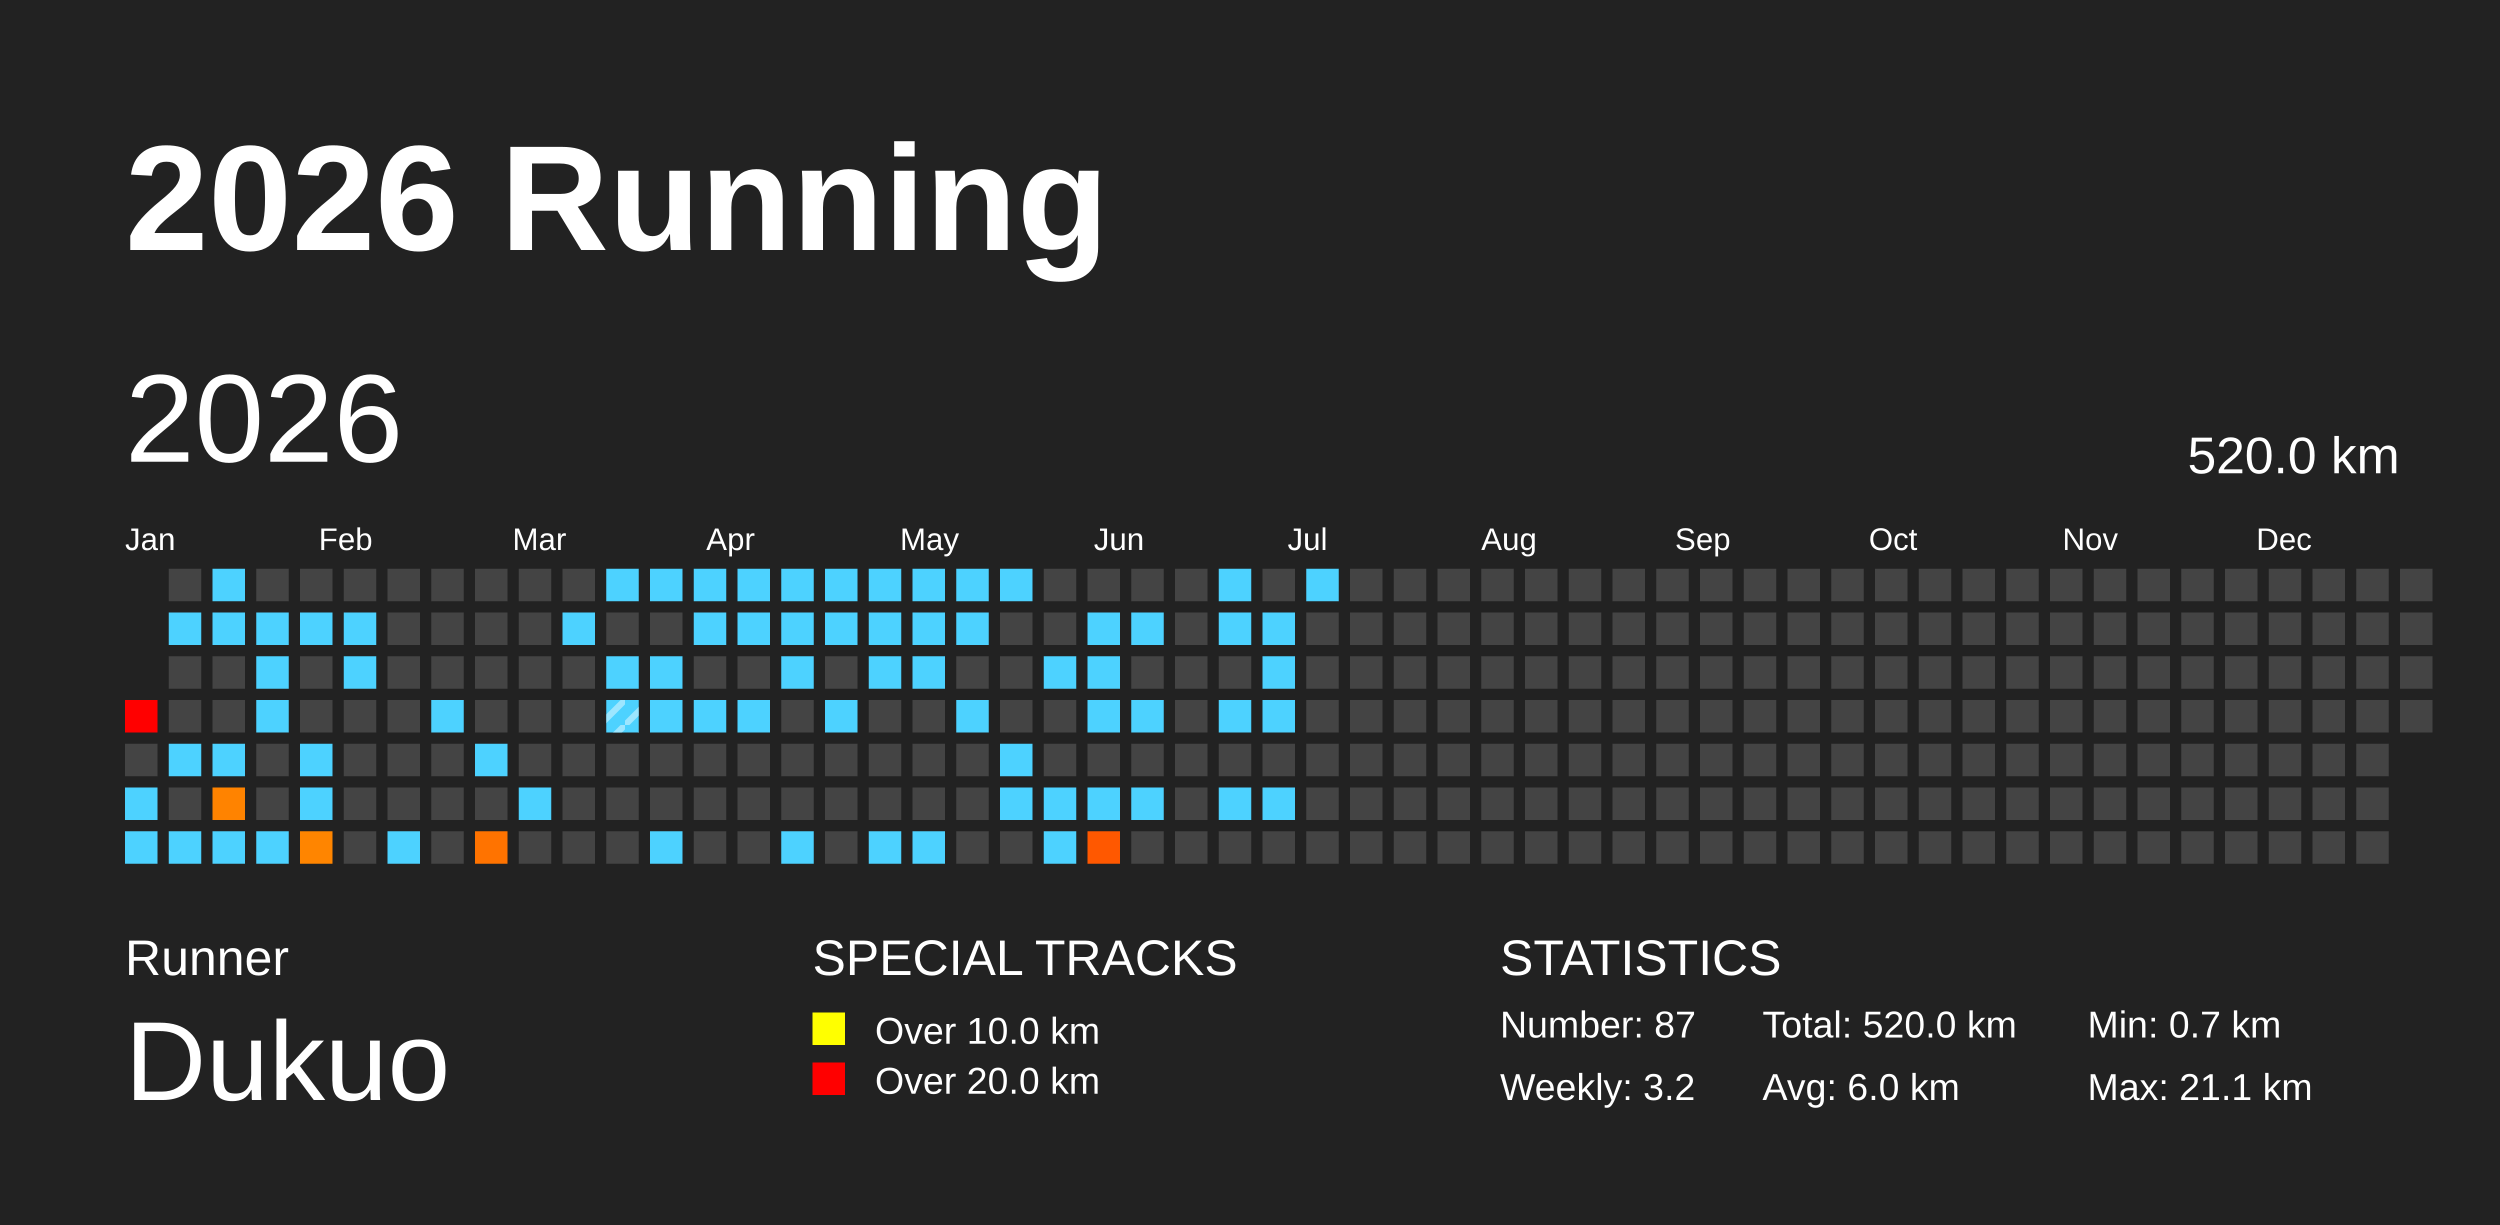
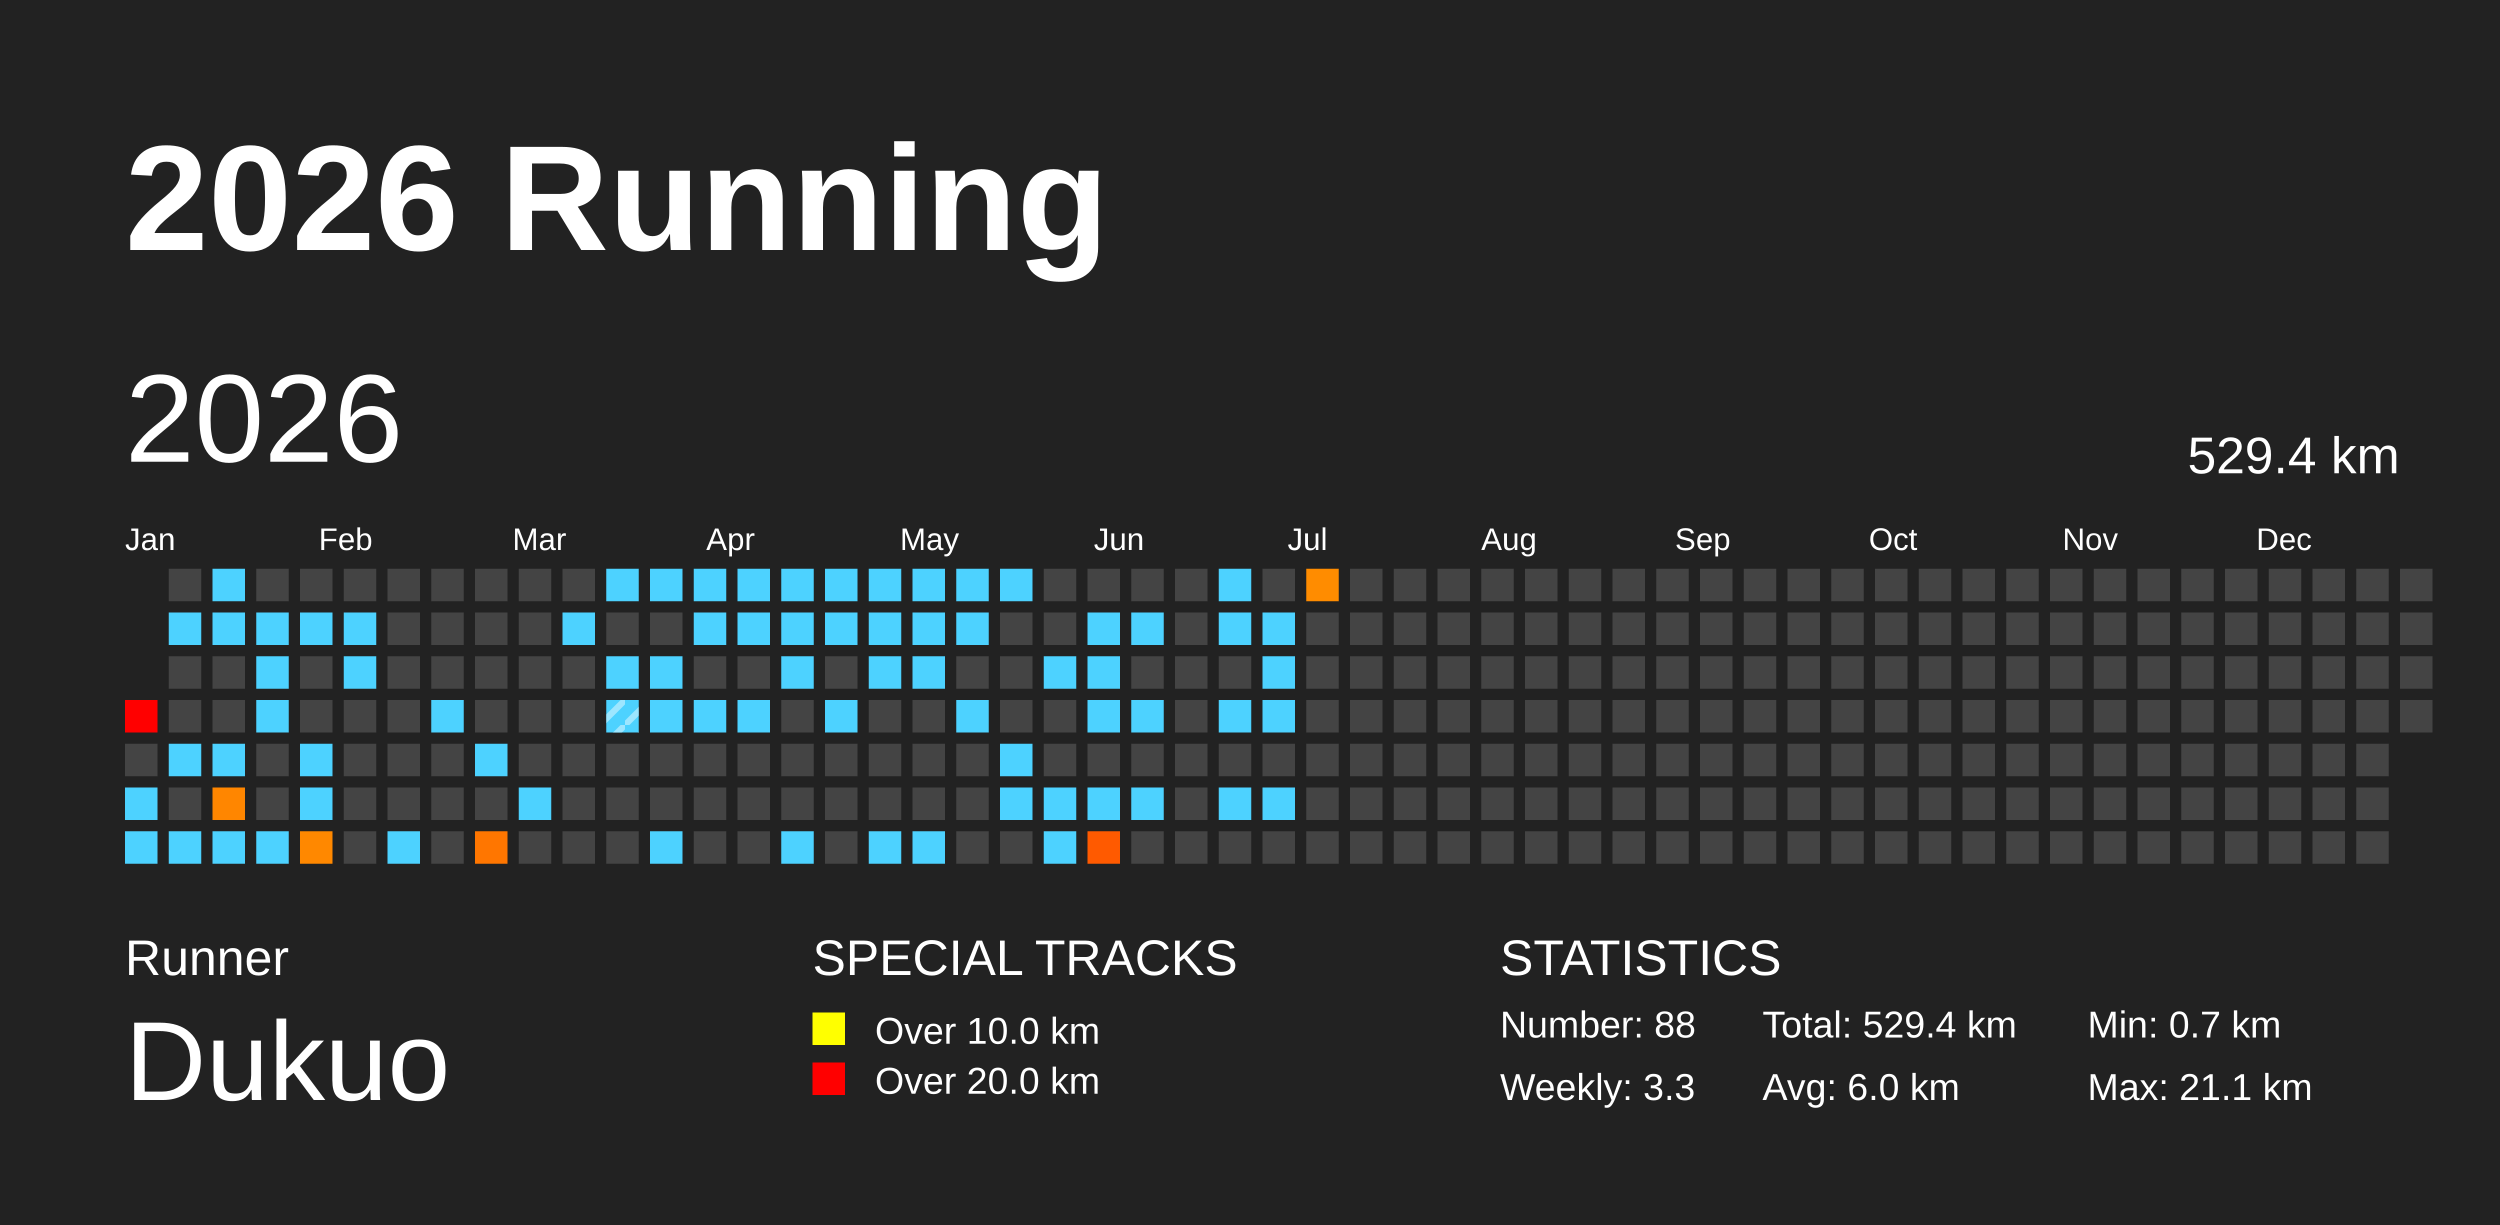
<svg xmlns="http://www.w3.org/2000/svg" baseProfile="full" height="98mm" version="1.1" viewBox="0,0,200,98" width="200mm">
  <defs>
    <pattern height="2" id="indoor-stripe" patternUnits="userSpaceOnUse" width="2">
      <line stroke="white" stroke-opacity="0.45" stroke-width="0.5" x1="0" x2="2" y1="2" y2="0" />
    </pattern>
  </defs>
  <rect fill="#222222" height="98" width="200" x="0" y="0" />
  <text fill="#FFFFFF" style="font-size:12px; font-family:Arial; font-weight:bold;" x="10" y="20">2026 Running</text>
  <text fill="#FFFFFF" style="font-size:4px; font-family:Arial" x="10" y="78">Runner</text>
  <text fill="#FFFFFF" style="font-size:9px; font-family:Arial" x="10" y="88">Dukuo</text>
  <text fill="#FFFFFF" style="font-size:4px; font-family:Arial" x="65" y="78">SPECIAL TRACKS</text>
  <rect fill="yellow" height="2.6" width="2.6" x="65" y="81" />
  <text fill="#FFFFFF" style="font-size:3px; font-family:Arial" x="70" y="83.5">Over 10.0 km</text>
  <rect fill="red" height="2.6" width="2.6" x="65" y="85" />
  <text fill="#FFFFFF" style="font-size:3px; font-family:Arial" x="70" y="87.5">Over 20.0 km</text>
  <text fill="#FFFFFF" style="font-size:4px; font-family:Arial" x="120" y="78">STATISTICS</text>
-   <text fill="#FFFFFF" style="font-size:3px; font-family:Arial" x="120" y="83">Number: 87</text>
-   <text fill="#FFFFFF" style="font-size:3px; font-family:Arial" x="120" y="88">Weekly: 3.2</text>
-   <text fill="#FFFFFF" style="font-size:3px; font-family:Arial" x="141" y="83">Total: 520.0 km</text>
+   <text fill="#FFFFFF" style="font-size:3px; font-family:Arial" x="120" y="83">Number: 88</text>
+   <text fill="#FFFFFF" style="font-size:3px; font-family:Arial" x="120" y="88">Weekly: 3.3</text>
+   <text fill="#FFFFFF" style="font-size:3px; font-family:Arial" x="141" y="83">Total: 529.4 km</text>
  <text fill="#FFFFFF" style="font-size:3px; font-family:Arial" x="141" y="88">Avg: 6.0 km</text>
  <text fill="#FFFFFF" style="font-size:3px; font-family:Arial" x="167" y="83">Min: 0.7 km</text>
  <text fill="#FFFFFF" style="font-size:3px; font-family:Arial" x="167" y="88">Max: 21.1 km</text>
  <text dominant-baseline="hanging" fill="#FFFFFF" style="font-size:10.0px; font-family:Arial;" x="10" y="30">2026</text>
-   <text dominant-baseline="hanging" fill="#FFFFFF" style="font-size:4.125px; font-family:Arial;" x="175" y="35">520.0 km</text>
+   <text dominant-baseline="hanging" fill="#FFFFFF" style="font-size:4.125px; font-family:Arial;" x="175" y="35">529.4 km</text>
  <text fill="#FFFFFF" style="font-size:2.5px; font-family:Arial" x="10.0" y="44">Jan</text>
  <text fill="#FFFFFF" style="font-size:2.5px; font-family:Arial" x="25.5" y="44">Feb</text>
  <text fill="#FFFFFF" style="font-size:2.5px; font-family:Arial" x="41.0" y="44">Mar</text>
  <text fill="#FFFFFF" style="font-size:2.5px; font-family:Arial" x="56.5" y="44">Apr</text>
  <text fill="#FFFFFF" style="font-size:2.5px; font-family:Arial" x="72.0" y="44">May</text>
  <text fill="#FFFFFF" style="font-size:2.5px; font-family:Arial" x="87.5" y="44">Jun</text>
  <text fill="#FFFFFF" style="font-size:2.5px; font-family:Arial" x="103.0" y="44">Jul</text>
  <text fill="#FFFFFF" style="font-size:2.5px; font-family:Arial" x="118.5" y="44">Aug</text>
  <text fill="#FFFFFF" style="font-size:2.5px; font-family:Arial" x="134.0" y="44">Sep</text>
  <text fill="#FFFFFF" style="font-size:2.5px; font-family:Arial" x="149.5" y="44">Oct</text>
  <text fill="#FFFFFF" style="font-size:2.5px; font-family:Arial" x="165.0" y="44">Nov</text>
  <text fill="#FFFFFF" style="font-size:2.5px; font-family:Arial" x="180.5" y="44">Dec</text>
  <rect fill="red" height="2.6" width="2.6" x="10.0" y="56.0" />
  <rect fill="#444444" height="2.6" width="2.6" x="10.0" y="59.5" />
  <rect fill="#4dd2ff" height="2.6" width="2.6" x="10.0" y="63.0" />
  <rect fill="#4dd2ff" height="2.6" width="2.6" x="10.0" y="66.5" />
  <rect fill="#444444" height="2.6" width="2.6" x="13.5" y="45.5" />
  <rect fill="#4dd2ff" height="2.6" width="2.6" x="13.5" y="49.0" />
  <rect fill="#444444" height="2.6" width="2.6" x="13.5" y="52.5" />
  <rect fill="#444444" height="2.6" width="2.6" x="13.5" y="56.0" />
  <rect fill="#4dd2ff" height="2.6" width="2.6" x="13.5" y="59.5" />
  <rect fill="#444444" height="2.6" width="2.6" x="13.5" y="63.0" />
  <rect fill="#4dd2ff" height="2.6" width="2.6" x="13.5" y="66.5" />
  <rect fill="#4dd2ff" height="2.6" width="2.6" x="17.0" y="45.5" />
  <rect fill="#4dd2ff" height="2.6" width="2.6" x="17.0" y="49.0" />
  <rect fill="#444444" height="2.6" width="2.6" x="17.0" y="52.5" />
  <rect fill="#444444" height="2.6" width="2.6" x="17.0" y="56.0" />
  <rect fill="#4dd2ff" height="2.6" width="2.6" x="17.0" y="59.5" />
-   <rect fill="#ff8300" height="2.6" width="2.6" x="17.0" y="63.0" />
+   <rect fill="#ff8600" height="2.6" width="2.6" x="17.0" y="63.0" />
  <rect fill="#4dd2ff" height="2.6" width="2.6" x="17.0" y="66.5" />
  <rect fill="#444444" height="2.6" width="2.6" x="20.5" y="45.5" />
  <rect fill="#4dd2ff" height="2.6" width="2.6" x="20.5" y="49.0" />
  <rect fill="#4dd2ff" height="2.6" width="2.6" x="20.5" y="52.5" />
  <rect fill="#4dd2ff" height="2.6" width="2.6" x="20.5" y="56.0" />
  <rect fill="#444444" height="2.6" width="2.6" x="20.5" y="59.5" />
  <rect fill="#444444" height="2.6" width="2.6" x="20.5" y="63.0" />
  <rect fill="#4dd2ff" height="2.6" width="2.6" x="20.5" y="66.5" />
  <rect fill="#444444" height="2.6" width="2.6" x="24.0" y="45.5" />
  <rect fill="#4dd2ff" height="2.6" width="2.6" x="24.0" y="49.0" />
  <rect fill="#444444" height="2.6" width="2.6" x="24.0" y="52.5" />
  <rect fill="#444444" height="2.6" width="2.6" x="24.0" y="56.0" />
  <rect fill="#4dd2ff" height="2.6" width="2.6" x="24.0" y="59.5" />
  <rect fill="#4dd2ff" height="2.6" width="2.6" x="24.0" y="63.0" />
-   <rect fill="#ff8500" height="2.6" width="2.6" x="24.0" y="66.5" />
+   <rect fill="#ff8800" height="2.6" width="2.6" x="24.0" y="66.5" />
  <rect fill="#444444" height="2.6" width="2.6" x="27.5" y="45.5" />
  <rect fill="#4dd2ff" height="2.6" width="2.6" x="27.5" y="49.0" />
  <rect fill="#4dd2ff" height="2.6" width="2.6" x="27.5" y="52.5" />
  <rect fill="#444444" height="2.6" width="2.6" x="27.5" y="56.0" />
  <rect fill="#444444" height="2.6" width="2.6" x="27.5" y="59.5" />
  <rect fill="#444444" height="2.6" width="2.6" x="27.5" y="63.0" />
  <rect fill="#444444" height="2.6" width="2.6" x="27.5" y="66.5" />
  <rect fill="#444444" height="2.6" width="2.6" x="31.0" y="45.5" />
  <rect fill="#444444" height="2.6" width="2.6" x="31.0" y="49.0" />
  <rect fill="#444444" height="2.6" width="2.6" x="31.0" y="52.5" />
  <rect fill="#444444" height="2.6" width="2.6" x="31.0" y="56.0" />
  <rect fill="#444444" height="2.6" width="2.6" x="31.0" y="59.5" />
  <rect fill="#444444" height="2.6" width="2.6" x="31.0" y="63.0" />
  <rect fill="#4dd2ff" height="2.6" width="2.6" x="31.0" y="66.5" />
  <rect fill="#444444" height="2.6" width="2.6" x="34.5" y="45.5" />
  <rect fill="#444444" height="2.6" width="2.6" x="34.5" y="49.0" />
  <rect fill="#444444" height="2.6" width="2.6" x="34.5" y="52.5" />
  <rect fill="#4dd2ff" height="2.6" width="2.6" x="34.5" y="56.0" />
  <rect fill="#444444" height="2.6" width="2.6" x="34.5" y="59.5" />
  <rect fill="#444444" height="2.6" width="2.6" x="34.5" y="63.0" />
  <rect fill="#444444" height="2.6" width="2.6" x="34.5" y="66.5" />
  <rect fill="#444444" height="2.6" width="2.6" x="38.0" y="45.5" />
  <rect fill="#444444" height="2.6" width="2.6" x="38.0" y="49.0" />
  <rect fill="#444444" height="2.6" width="2.6" x="38.0" y="52.5" />
  <rect fill="#444444" height="2.6" width="2.6" x="38.0" y="56.0" />
  <rect fill="#4dd2ff" height="2.6" width="2.6" x="38.0" y="59.5" />
  <rect fill="#444444" height="2.6" width="2.6" x="38.0" y="63.0" />
-   <rect fill="#ff7300" height="2.6" width="2.6" x="38.0" y="66.5" />
+   <rect fill="#ff7600" height="2.6" width="2.6" x="38.0" y="66.5" />
  <rect fill="#444444" height="2.6" width="2.6" x="41.5" y="45.5" />
  <rect fill="#444444" height="2.6" width="2.6" x="41.5" y="49.0" />
  <rect fill="#444444" height="2.6" width="2.6" x="41.5" y="52.5" />
  <rect fill="#444444" height="2.6" width="2.6" x="41.5" y="56.0" />
  <rect fill="#444444" height="2.6" width="2.6" x="41.5" y="59.5" />
  <rect fill="#4dd2ff" height="2.6" width="2.6" x="41.5" y="63.0" />
  <rect fill="#444444" height="2.6" width="2.6" x="41.5" y="66.5" />
  <rect fill="#444444" height="2.6" width="2.6" x="45.0" y="45.5" />
  <rect fill="#4dd2ff" height="2.6" width="2.6" x="45.0" y="49.0" />
  <rect fill="#444444" height="2.6" width="2.6" x="45.0" y="52.5" />
  <rect fill="#444444" height="2.6" width="2.6" x="45.0" y="56.0" />
  <rect fill="#444444" height="2.6" width="2.6" x="45.0" y="59.5" />
  <rect fill="#444444" height="2.6" width="2.6" x="45.0" y="63.0" />
  <rect fill="#444444" height="2.6" width="2.6" x="45.0" y="66.5" />
  <rect fill="#4dd2ff" height="2.6" width="2.6" x="48.5" y="45.5" />
  <rect fill="#444444" height="2.6" width="2.6" x="48.5" y="49.0" />
  <rect fill="#4dd2ff" height="2.6" width="2.6" x="48.5" y="52.5" />
  <rect fill="#4dd2ff" height="2.6" width="2.6" x="48.5" y="56.0" />
  <rect fill="url(#indoor-stripe)" height="2.6" style="pointer-events: none;" width="2.6" x="48.5" y="56.0" />
  <rect fill="#444444" height="2.6" width="2.6" x="48.5" y="59.5" />
  <rect fill="#444444" height="2.6" width="2.6" x="48.5" y="63.0" />
  <rect fill="#444444" height="2.6" width="2.6" x="48.5" y="66.5" />
  <rect fill="#4dd2ff" height="2.6" width="2.6" x="52.0" y="45.5" />
  <rect fill="#444444" height="2.6" width="2.6" x="52.0" y="49.0" />
  <rect fill="#4dd2ff" height="2.6" width="2.6" x="52.0" y="52.5" />
  <rect fill="#4dd2ff" height="2.6" width="2.6" x="52.0" y="56.0" />
  <rect fill="#444444" height="2.6" width="2.6" x="52.0" y="59.5" />
  <rect fill="#444444" height="2.6" width="2.6" x="52.0" y="63.0" />
  <rect fill="#4dd2ff" height="2.6" width="2.6" x="52.0" y="66.5" />
  <rect fill="#4dd2ff" height="2.6" width="2.6" x="55.5" y="45.5" />
  <rect fill="#4dd2ff" height="2.6" width="2.6" x="55.5" y="49.0" />
  <rect fill="#444444" height="2.6" width="2.6" x="55.5" y="52.5" />
  <rect fill="#4dd2ff" height="2.6" width="2.6" x="55.5" y="56.0" />
  <rect fill="#444444" height="2.6" width="2.6" x="55.5" y="59.5" />
  <rect fill="#444444" height="2.6" width="2.6" x="55.5" y="63.0" />
  <rect fill="#444444" height="2.6" width="2.6" x="55.5" y="66.5" />
  <rect fill="#4dd2ff" height="2.6" width="2.6" x="59.0" y="45.5" />
  <rect fill="#4dd2ff" height="2.6" width="2.6" x="59.0" y="49.0" />
  <rect fill="#444444" height="2.6" width="2.6" x="59.0" y="52.5" />
  <rect fill="#4dd2ff" height="2.6" width="2.6" x="59.0" y="56.0" />
  <rect fill="#444444" height="2.6" width="2.6" x="59.0" y="59.5" />
  <rect fill="#444444" height="2.6" width="2.6" x="59.0" y="63.0" />
  <rect fill="#444444" height="2.6" width="2.6" x="59.0" y="66.5" />
  <rect fill="#4dd2ff" height="2.6" width="2.6" x="62.5" y="45.5" />
  <rect fill="#4dd2ff" height="2.6" width="2.6" x="62.5" y="49.0" />
  <rect fill="#4dd2ff" height="2.6" width="2.6" x="62.5" y="52.5" />
  <rect fill="#444444" height="2.6" width="2.6" x="62.5" y="56.0" />
  <rect fill="#444444" height="2.6" width="2.6" x="62.5" y="59.5" />
  <rect fill="#444444" height="2.6" width="2.6" x="62.5" y="63.0" />
  <rect fill="#4dd2ff" height="2.6" width="2.6" x="62.5" y="66.5" />
  <rect fill="#4dd2ff" height="2.6" width="2.6" x="66.0" y="45.5" />
  <rect fill="#4dd2ff" height="2.6" width="2.6" x="66.0" y="49.0" />
  <rect fill="#444444" height="2.6" width="2.6" x="66.0" y="52.5" />
  <rect fill="#4dd2ff" height="2.6" width="2.6" x="66.0" y="56.0" />
  <rect fill="#444444" height="2.6" width="2.6" x="66.0" y="59.5" />
  <rect fill="#444444" height="2.6" width="2.6" x="66.0" y="63.0" />
  <rect fill="#444444" height="2.6" width="2.6" x="66.0" y="66.5" />
  <rect fill="#4dd2ff" height="2.6" width="2.6" x="69.5" y="45.5" />
  <rect fill="#4dd2ff" height="2.6" width="2.6" x="69.5" y="49.0" />
  <rect fill="#4dd2ff" height="2.6" width="2.6" x="69.5" y="52.5" />
  <rect fill="#444444" height="2.6" width="2.6" x="69.5" y="56.0" />
  <rect fill="#444444" height="2.6" width="2.6" x="69.5" y="59.5" />
  <rect fill="#444444" height="2.6" width="2.6" x="69.5" y="63.0" />
  <rect fill="#4dd2ff" height="2.6" width="2.6" x="69.5" y="66.5" />
  <rect fill="#4dd2ff" height="2.6" width="2.6" x="73.0" y="45.5" />
  <rect fill="#4dd2ff" height="2.6" width="2.6" x="73.0" y="49.0" />
  <rect fill="#4dd2ff" height="2.6" width="2.6" x="73.0" y="52.5" />
  <rect fill="#444444" height="2.6" width="2.6" x="73.0" y="56.0" />
  <rect fill="#444444" height="2.6" width="2.6" x="73.0" y="59.5" />
  <rect fill="#444444" height="2.6" width="2.6" x="73.0" y="63.0" />
  <rect fill="#4dd2ff" height="2.6" width="2.6" x="73.0" y="66.5" />
  <rect fill="#4dd2ff" height="2.6" width="2.6" x="76.5" y="45.5" />
  <rect fill="#4dd2ff" height="2.6" width="2.6" x="76.5" y="49.0" />
  <rect fill="#444444" height="2.6" width="2.6" x="76.5" y="52.5" />
  <rect fill="#4dd2ff" height="2.6" width="2.6" x="76.5" y="56.0" />
  <rect fill="#444444" height="2.6" width="2.6" x="76.5" y="59.5" />
  <rect fill="#444444" height="2.6" width="2.6" x="76.5" y="63.0" />
  <rect fill="#444444" height="2.6" width="2.6" x="76.5" y="66.5" />
  <rect fill="#4dd2ff" height="2.6" width="2.6" x="80.0" y="45.5" />
  <rect fill="#444444" height="2.6" width="2.6" x="80.0" y="49.0" />
  <rect fill="#444444" height="2.6" width="2.6" x="80.0" y="52.5" />
  <rect fill="#444444" height="2.6" width="2.6" x="80.0" y="56.0" />
  <rect fill="#4dd2ff" height="2.6" width="2.6" x="80.0" y="59.5" />
  <rect fill="#4dd2ff" height="2.6" width="2.6" x="80.0" y="63.0" />
  <rect fill="#444444" height="2.6" width="2.6" x="80.0" y="66.5" />
  <rect fill="#444444" height="2.6" width="2.6" x="83.5" y="45.5" />
  <rect fill="#444444" height="2.6" width="2.6" x="83.5" y="49.0" />
  <rect fill="#4dd2ff" height="2.6" width="2.6" x="83.5" y="52.5" />
  <rect fill="#444444" height="2.6" width="2.6" x="83.5" y="56.0" />
  <rect fill="#444444" height="2.6" width="2.6" x="83.5" y="59.5" />
  <rect fill="#4dd2ff" height="2.6" width="2.6" x="83.5" y="63.0" />
  <rect fill="#4dd2ff" height="2.6" width="2.6" x="83.5" y="66.5" />
  <rect fill="#444444" height="2.6" width="2.6" x="87.0" y="45.5" />
  <rect fill="#4dd2ff" height="2.6" width="2.6" x="87.0" y="49.0" />
  <rect fill="#4dd2ff" height="2.6" width="2.6" x="87.0" y="52.5" />
  <rect fill="#4dd2ff" height="2.6" width="2.6" x="87.0" y="56.0" />
  <rect fill="#444444" height="2.6" width="2.6" x="87.0" y="59.5" />
  <rect fill="#4dd2ff" height="2.6" width="2.6" x="87.0" y="63.0" />
-   <rect fill="#ff5800" height="2.6" width="2.6" x="87.0" y="66.5" />
+   <rect fill="#ff5a00" height="2.6" width="2.6" x="87.0" y="66.5" />
  <rect fill="#444444" height="2.6" width="2.6" x="90.5" y="45.5" />
  <rect fill="#4dd2ff" height="2.6" width="2.6" x="90.5" y="49.0" />
  <rect fill="#444444" height="2.6" width="2.6" x="90.5" y="52.5" />
  <rect fill="#4dd2ff" height="2.6" width="2.6" x="90.5" y="56.0" />
  <rect fill="#444444" height="2.6" width="2.6" x="90.5" y="59.5" />
  <rect fill="#4dd2ff" height="2.6" width="2.6" x="90.5" y="63.0" />
  <rect fill="#444444" height="2.6" width="2.6" x="90.5" y="66.5" />
  <rect fill="#444444" height="2.6" width="2.6" x="94.0" y="45.5" />
  <rect fill="#444444" height="2.6" width="2.6" x="94.0" y="49.0" />
  <rect fill="#444444" height="2.6" width="2.6" x="94.0" y="52.5" />
  <rect fill="#444444" height="2.6" width="2.6" x="94.0" y="56.0" />
  <rect fill="#444444" height="2.6" width="2.6" x="94.0" y="59.5" />
  <rect fill="#444444" height="2.6" width="2.6" x="94.0" y="63.0" />
  <rect fill="#444444" height="2.6" width="2.6" x="94.0" y="66.5" />
  <rect fill="#4dd2ff" height="2.6" width="2.6" x="97.5" y="45.5" />
  <rect fill="#4dd2ff" height="2.6" width="2.6" x="97.5" y="49.0" />
  <rect fill="#444444" height="2.6" width="2.6" x="97.5" y="52.5" />
  <rect fill="#4dd2ff" height="2.6" width="2.6" x="97.5" y="56.0" />
  <rect fill="#444444" height="2.6" width="2.6" x="97.5" y="59.5" />
  <rect fill="#4dd2ff" height="2.6" width="2.6" x="97.5" y="63.0" />
  <rect fill="#444444" height="2.6" width="2.6" x="97.5" y="66.5" />
  <rect fill="#444444" height="2.6" width="2.6" x="101.0" y="45.5" />
  <rect fill="#4dd2ff" height="2.6" width="2.6" x="101.0" y="49.0" />
  <rect fill="#4dd2ff" height="2.6" width="2.6" x="101.0" y="52.5" />
  <rect fill="#4dd2ff" height="2.6" width="2.6" x="101.0" y="56.0" />
  <rect fill="#444444" height="2.6" width="2.6" x="101.0" y="59.5" />
  <rect fill="#4dd2ff" height="2.6" width="2.6" x="101.0" y="63.0" />
  <rect fill="#444444" height="2.6" width="2.6" x="101.0" y="66.5" />
-   <rect fill="#4dd2ff" height="2.6" width="2.6" x="104.5" y="45.5" />
+   <rect fill="#ff8c00" height="2.6" width="2.6" x="104.5" y="45.5" />
  <rect fill="#444444" height="2.6" width="2.6" x="104.5" y="49.0" />
  <rect fill="#444444" height="2.6" width="2.6" x="104.5" y="52.5" />
  <rect fill="#444444" height="2.6" width="2.6" x="104.5" y="56.0" />
  <rect fill="#444444" height="2.6" width="2.6" x="104.5" y="59.5" />
  <rect fill="#444444" height="2.6" width="2.6" x="104.5" y="63.0" />
  <rect fill="#444444" height="2.6" width="2.6" x="104.5" y="66.5" />
  <rect fill="#444444" height="2.6" width="2.6" x="108.0" y="45.5" />
  <rect fill="#444444" height="2.6" width="2.6" x="108.0" y="49.0" />
  <rect fill="#444444" height="2.6" width="2.6" x="108.0" y="52.5" />
  <rect fill="#444444" height="2.6" width="2.6" x="108.0" y="56.0" />
  <rect fill="#444444" height="2.6" width="2.6" x="108.0" y="59.5" />
  <rect fill="#444444" height="2.6" width="2.6" x="108.0" y="63.0" />
  <rect fill="#444444" height="2.6" width="2.6" x="108.0" y="66.5" />
  <rect fill="#444444" height="2.6" width="2.6" x="111.5" y="45.5" />
  <rect fill="#444444" height="2.6" width="2.6" x="111.5" y="49.0" />
  <rect fill="#444444" height="2.6" width="2.6" x="111.5" y="52.5" />
  <rect fill="#444444" height="2.6" width="2.6" x="111.5" y="56.0" />
  <rect fill="#444444" height="2.6" width="2.6" x="111.5" y="59.5" />
  <rect fill="#444444" height="2.6" width="2.6" x="111.5" y="63.0" />
  <rect fill="#444444" height="2.6" width="2.6" x="111.5" y="66.5" />
  <rect fill="#444444" height="2.6" width="2.6" x="115.0" y="45.5" />
  <rect fill="#444444" height="2.6" width="2.6" x="115.0" y="49.0" />
  <rect fill="#444444" height="2.6" width="2.6" x="115.0" y="52.5" />
  <rect fill="#444444" height="2.6" width="2.6" x="115.0" y="56.0" />
  <rect fill="#444444" height="2.6" width="2.6" x="115.0" y="59.5" />
  <rect fill="#444444" height="2.6" width="2.6" x="115.0" y="63.0" />
  <rect fill="#444444" height="2.6" width="2.6" x="115.0" y="66.5" />
  <rect fill="#444444" height="2.6" width="2.6" x="118.5" y="45.5" />
  <rect fill="#444444" height="2.6" width="2.6" x="118.5" y="49.0" />
  <rect fill="#444444" height="2.6" width="2.6" x="118.5" y="52.5" />
  <rect fill="#444444" height="2.6" width="2.6" x="118.5" y="56.0" />
  <rect fill="#444444" height="2.6" width="2.6" x="118.5" y="59.5" />
  <rect fill="#444444" height="2.6" width="2.6" x="118.5" y="63.0" />
  <rect fill="#444444" height="2.6" width="2.6" x="118.5" y="66.5" />
  <rect fill="#444444" height="2.6" width="2.6" x="122.0" y="45.5" />
  <rect fill="#444444" height="2.6" width="2.6" x="122.0" y="49.0" />
  <rect fill="#444444" height="2.6" width="2.6" x="122.0" y="52.5" />
  <rect fill="#444444" height="2.6" width="2.6" x="122.0" y="56.0" />
  <rect fill="#444444" height="2.6" width="2.6" x="122.0" y="59.5" />
  <rect fill="#444444" height="2.6" width="2.6" x="122.0" y="63.0" />
  <rect fill="#444444" height="2.6" width="2.6" x="122.0" y="66.5" />
  <rect fill="#444444" height="2.6" width="2.6" x="125.5" y="45.5" />
  <rect fill="#444444" height="2.6" width="2.6" x="125.5" y="49.0" />
  <rect fill="#444444" height="2.6" width="2.6" x="125.5" y="52.5" />
  <rect fill="#444444" height="2.6" width="2.6" x="125.5" y="56.0" />
  <rect fill="#444444" height="2.6" width="2.6" x="125.5" y="59.5" />
  <rect fill="#444444" height="2.6" width="2.6" x="125.5" y="63.0" />
  <rect fill="#444444" height="2.6" width="2.6" x="125.5" y="66.5" />
  <rect fill="#444444" height="2.6" width="2.6" x="129.0" y="45.5" />
  <rect fill="#444444" height="2.6" width="2.6" x="129.0" y="49.0" />
  <rect fill="#444444" height="2.6" width="2.6" x="129.0" y="52.5" />
  <rect fill="#444444" height="2.6" width="2.6" x="129.0" y="56.0" />
  <rect fill="#444444" height="2.6" width="2.6" x="129.0" y="59.5" />
  <rect fill="#444444" height="2.6" width="2.6" x="129.0" y="63.0" />
  <rect fill="#444444" height="2.6" width="2.6" x="129.0" y="66.5" />
  <rect fill="#444444" height="2.6" width="2.6" x="132.5" y="45.5" />
  <rect fill="#444444" height="2.6" width="2.6" x="132.5" y="49.0" />
  <rect fill="#444444" height="2.6" width="2.6" x="132.5" y="52.5" />
  <rect fill="#444444" height="2.6" width="2.6" x="132.5" y="56.0" />
  <rect fill="#444444" height="2.6" width="2.6" x="132.5" y="59.5" />
  <rect fill="#444444" height="2.6" width="2.6" x="132.5" y="63.0" />
  <rect fill="#444444" height="2.6" width="2.6" x="132.5" y="66.5" />
  <rect fill="#444444" height="2.6" width="2.6" x="136.0" y="45.5" />
  <rect fill="#444444" height="2.6" width="2.6" x="136.0" y="49.0" />
  <rect fill="#444444" height="2.6" width="2.6" x="136.0" y="52.5" />
  <rect fill="#444444" height="2.6" width="2.6" x="136.0" y="56.0" />
  <rect fill="#444444" height="2.6" width="2.6" x="136.0" y="59.5" />
  <rect fill="#444444" height="2.6" width="2.6" x="136.0" y="63.0" />
  <rect fill="#444444" height="2.6" width="2.6" x="136.0" y="66.5" />
  <rect fill="#444444" height="2.6" width="2.6" x="139.5" y="45.5" />
  <rect fill="#444444" height="2.6" width="2.6" x="139.5" y="49.0" />
  <rect fill="#444444" height="2.6" width="2.6" x="139.5" y="52.5" />
  <rect fill="#444444" height="2.6" width="2.6" x="139.5" y="56.0" />
  <rect fill="#444444" height="2.6" width="2.6" x="139.5" y="59.5" />
  <rect fill="#444444" height="2.6" width="2.6" x="139.5" y="63.0" />
  <rect fill="#444444" height="2.6" width="2.6" x="139.5" y="66.5" />
  <rect fill="#444444" height="2.6" width="2.6" x="143.0" y="45.5" />
  <rect fill="#444444" height="2.6" width="2.6" x="143.0" y="49.0" />
  <rect fill="#444444" height="2.6" width="2.6" x="143.0" y="52.5" />
  <rect fill="#444444" height="2.6" width="2.6" x="143.0" y="56.0" />
  <rect fill="#444444" height="2.6" width="2.6" x="143.0" y="59.5" />
  <rect fill="#444444" height="2.6" width="2.6" x="143.0" y="63.0" />
  <rect fill="#444444" height="2.6" width="2.6" x="143.0" y="66.5" />
  <rect fill="#444444" height="2.6" width="2.6" x="146.5" y="45.5" />
  <rect fill="#444444" height="2.6" width="2.6" x="146.5" y="49.0" />
  <rect fill="#444444" height="2.6" width="2.6" x="146.5" y="52.5" />
  <rect fill="#444444" height="2.6" width="2.6" x="146.5" y="56.0" />
  <rect fill="#444444" height="2.6" width="2.6" x="146.5" y="59.5" />
  <rect fill="#444444" height="2.6" width="2.6" x="146.5" y="63.0" />
  <rect fill="#444444" height="2.6" width="2.6" x="146.5" y="66.5" />
  <rect fill="#444444" height="2.6" width="2.6" x="150.0" y="45.5" />
  <rect fill="#444444" height="2.6" width="2.6" x="150.0" y="49.0" />
  <rect fill="#444444" height="2.6" width="2.6" x="150.0" y="52.5" />
  <rect fill="#444444" height="2.6" width="2.6" x="150.0" y="56.0" />
  <rect fill="#444444" height="2.6" width="2.6" x="150.0" y="59.5" />
  <rect fill="#444444" height="2.6" width="2.6" x="150.0" y="63.0" />
  <rect fill="#444444" height="2.6" width="2.6" x="150.0" y="66.5" />
  <rect fill="#444444" height="2.6" width="2.6" x="153.5" y="45.5" />
  <rect fill="#444444" height="2.6" width="2.6" x="153.5" y="49.0" />
  <rect fill="#444444" height="2.6" width="2.6" x="153.5" y="52.5" />
  <rect fill="#444444" height="2.6" width="2.6" x="153.5" y="56.0" />
  <rect fill="#444444" height="2.6" width="2.6" x="153.5" y="59.5" />
  <rect fill="#444444" height="2.6" width="2.6" x="153.5" y="63.0" />
  <rect fill="#444444" height="2.6" width="2.6" x="153.5" y="66.5" />
  <rect fill="#444444" height="2.6" width="2.6" x="157.0" y="45.5" />
  <rect fill="#444444" height="2.6" width="2.6" x="157.0" y="49.0" />
  <rect fill="#444444" height="2.6" width="2.6" x="157.0" y="52.5" />
  <rect fill="#444444" height="2.6" width="2.6" x="157.0" y="56.0" />
  <rect fill="#444444" height="2.6" width="2.6" x="157.0" y="59.5" />
  <rect fill="#444444" height="2.6" width="2.6" x="157.0" y="63.0" />
  <rect fill="#444444" height="2.6" width="2.6" x="157.0" y="66.5" />
  <rect fill="#444444" height="2.6" width="2.6" x="160.5" y="45.5" />
  <rect fill="#444444" height="2.6" width="2.6" x="160.5" y="49.0" />
  <rect fill="#444444" height="2.6" width="2.6" x="160.5" y="52.5" />
  <rect fill="#444444" height="2.6" width="2.6" x="160.5" y="56.0" />
  <rect fill="#444444" height="2.6" width="2.6" x="160.5" y="59.5" />
  <rect fill="#444444" height="2.6" width="2.6" x="160.5" y="63.0" />
  <rect fill="#444444" height="2.6" width="2.6" x="160.5" y="66.5" />
  <rect fill="#444444" height="2.6" width="2.6" x="164.0" y="45.5" />
  <rect fill="#444444" height="2.6" width="2.6" x="164.0" y="49.0" />
  <rect fill="#444444" height="2.6" width="2.6" x="164.0" y="52.5" />
  <rect fill="#444444" height="2.6" width="2.6" x="164.0" y="56.0" />
  <rect fill="#444444" height="2.6" width="2.6" x="164.0" y="59.5" />
  <rect fill="#444444" height="2.6" width="2.6" x="164.0" y="63.0" />
  <rect fill="#444444" height="2.6" width="2.6" x="164.0" y="66.5" />
  <rect fill="#444444" height="2.6" width="2.6" x="167.5" y="45.5" />
  <rect fill="#444444" height="2.6" width="2.6" x="167.5" y="49.0" />
  <rect fill="#444444" height="2.6" width="2.6" x="167.5" y="52.5" />
  <rect fill="#444444" height="2.6" width="2.6" x="167.5" y="56.0" />
  <rect fill="#444444" height="2.6" width="2.6" x="167.5" y="59.5" />
  <rect fill="#444444" height="2.6" width="2.6" x="167.5" y="63.0" />
  <rect fill="#444444" height="2.6" width="2.6" x="167.5" y="66.5" />
  <rect fill="#444444" height="2.6" width="2.6" x="171.0" y="45.5" />
  <rect fill="#444444" height="2.6" width="2.6" x="171.0" y="49.0" />
  <rect fill="#444444" height="2.6" width="2.6" x="171.0" y="52.5" />
  <rect fill="#444444" height="2.6" width="2.6" x="171.0" y="56.0" />
  <rect fill="#444444" height="2.6" width="2.6" x="171.0" y="59.5" />
  <rect fill="#444444" height="2.6" width="2.6" x="171.0" y="63.0" />
  <rect fill="#444444" height="2.6" width="2.6" x="171.0" y="66.5" />
  <rect fill="#444444" height="2.6" width="2.6" x="174.5" y="45.5" />
  <rect fill="#444444" height="2.6" width="2.6" x="174.5" y="49.0" />
  <rect fill="#444444" height="2.6" width="2.6" x="174.5" y="52.5" />
  <rect fill="#444444" height="2.6" width="2.6" x="174.5" y="56.0" />
  <rect fill="#444444" height="2.6" width="2.6" x="174.5" y="59.5" />
  <rect fill="#444444" height="2.6" width="2.6" x="174.5" y="63.0" />
  <rect fill="#444444" height="2.6" width="2.6" x="174.5" y="66.5" />
  <rect fill="#444444" height="2.6" width="2.6" x="178.0" y="45.5" />
  <rect fill="#444444" height="2.6" width="2.6" x="178.0" y="49.0" />
  <rect fill="#444444" height="2.6" width="2.6" x="178.0" y="52.5" />
  <rect fill="#444444" height="2.6" width="2.6" x="178.0" y="56.0" />
  <rect fill="#444444" height="2.6" width="2.6" x="178.0" y="59.5" />
  <rect fill="#444444" height="2.6" width="2.6" x="178.0" y="63.0" />
  <rect fill="#444444" height="2.6" width="2.6" x="178.0" y="66.5" />
  <rect fill="#444444" height="2.6" width="2.6" x="181.5" y="45.5" />
  <rect fill="#444444" height="2.6" width="2.6" x="181.5" y="49.0" />
  <rect fill="#444444" height="2.6" width="2.6" x="181.5" y="52.5" />
  <rect fill="#444444" height="2.6" width="2.6" x="181.5" y="56.0" />
  <rect fill="#444444" height="2.6" width="2.6" x="181.5" y="59.5" />
  <rect fill="#444444" height="2.6" width="2.6" x="181.5" y="63.0" />
  <rect fill="#444444" height="2.6" width="2.6" x="181.5" y="66.5" />
  <rect fill="#444444" height="2.6" width="2.6" x="185.0" y="45.5" />
  <rect fill="#444444" height="2.6" width="2.6" x="185.0" y="49.0" />
  <rect fill="#444444" height="2.6" width="2.6" x="185.0" y="52.5" />
  <rect fill="#444444" height="2.6" width="2.6" x="185.0" y="56.0" />
  <rect fill="#444444" height="2.6" width="2.6" x="185.0" y="59.5" />
  <rect fill="#444444" height="2.6" width="2.6" x="185.0" y="63.0" />
  <rect fill="#444444" height="2.6" width="2.6" x="185.0" y="66.5" />
  <rect fill="#444444" height="2.6" width="2.6" x="188.5" y="45.5" />
  <rect fill="#444444" height="2.6" width="2.6" x="188.5" y="49.0" />
  <rect fill="#444444" height="2.6" width="2.6" x="188.5" y="52.5" />
  <rect fill="#444444" height="2.6" width="2.6" x="188.5" y="56.0" />
  <rect fill="#444444" height="2.6" width="2.6" x="188.5" y="59.5" />
  <rect fill="#444444" height="2.6" width="2.6" x="188.5" y="63.0" />
  <rect fill="#444444" height="2.6" width="2.6" x="188.5" y="66.5" />
  <rect fill="#444444" height="2.6" width="2.6" x="192.0" y="45.5" />
  <rect fill="#444444" height="2.6" width="2.6" x="192.0" y="49.0" />
  <rect fill="#444444" height="2.6" width="2.6" x="192.0" y="52.5" />
  <rect fill="#444444" height="2.6" width="2.6" x="192.0" y="56.0" />
</svg>
